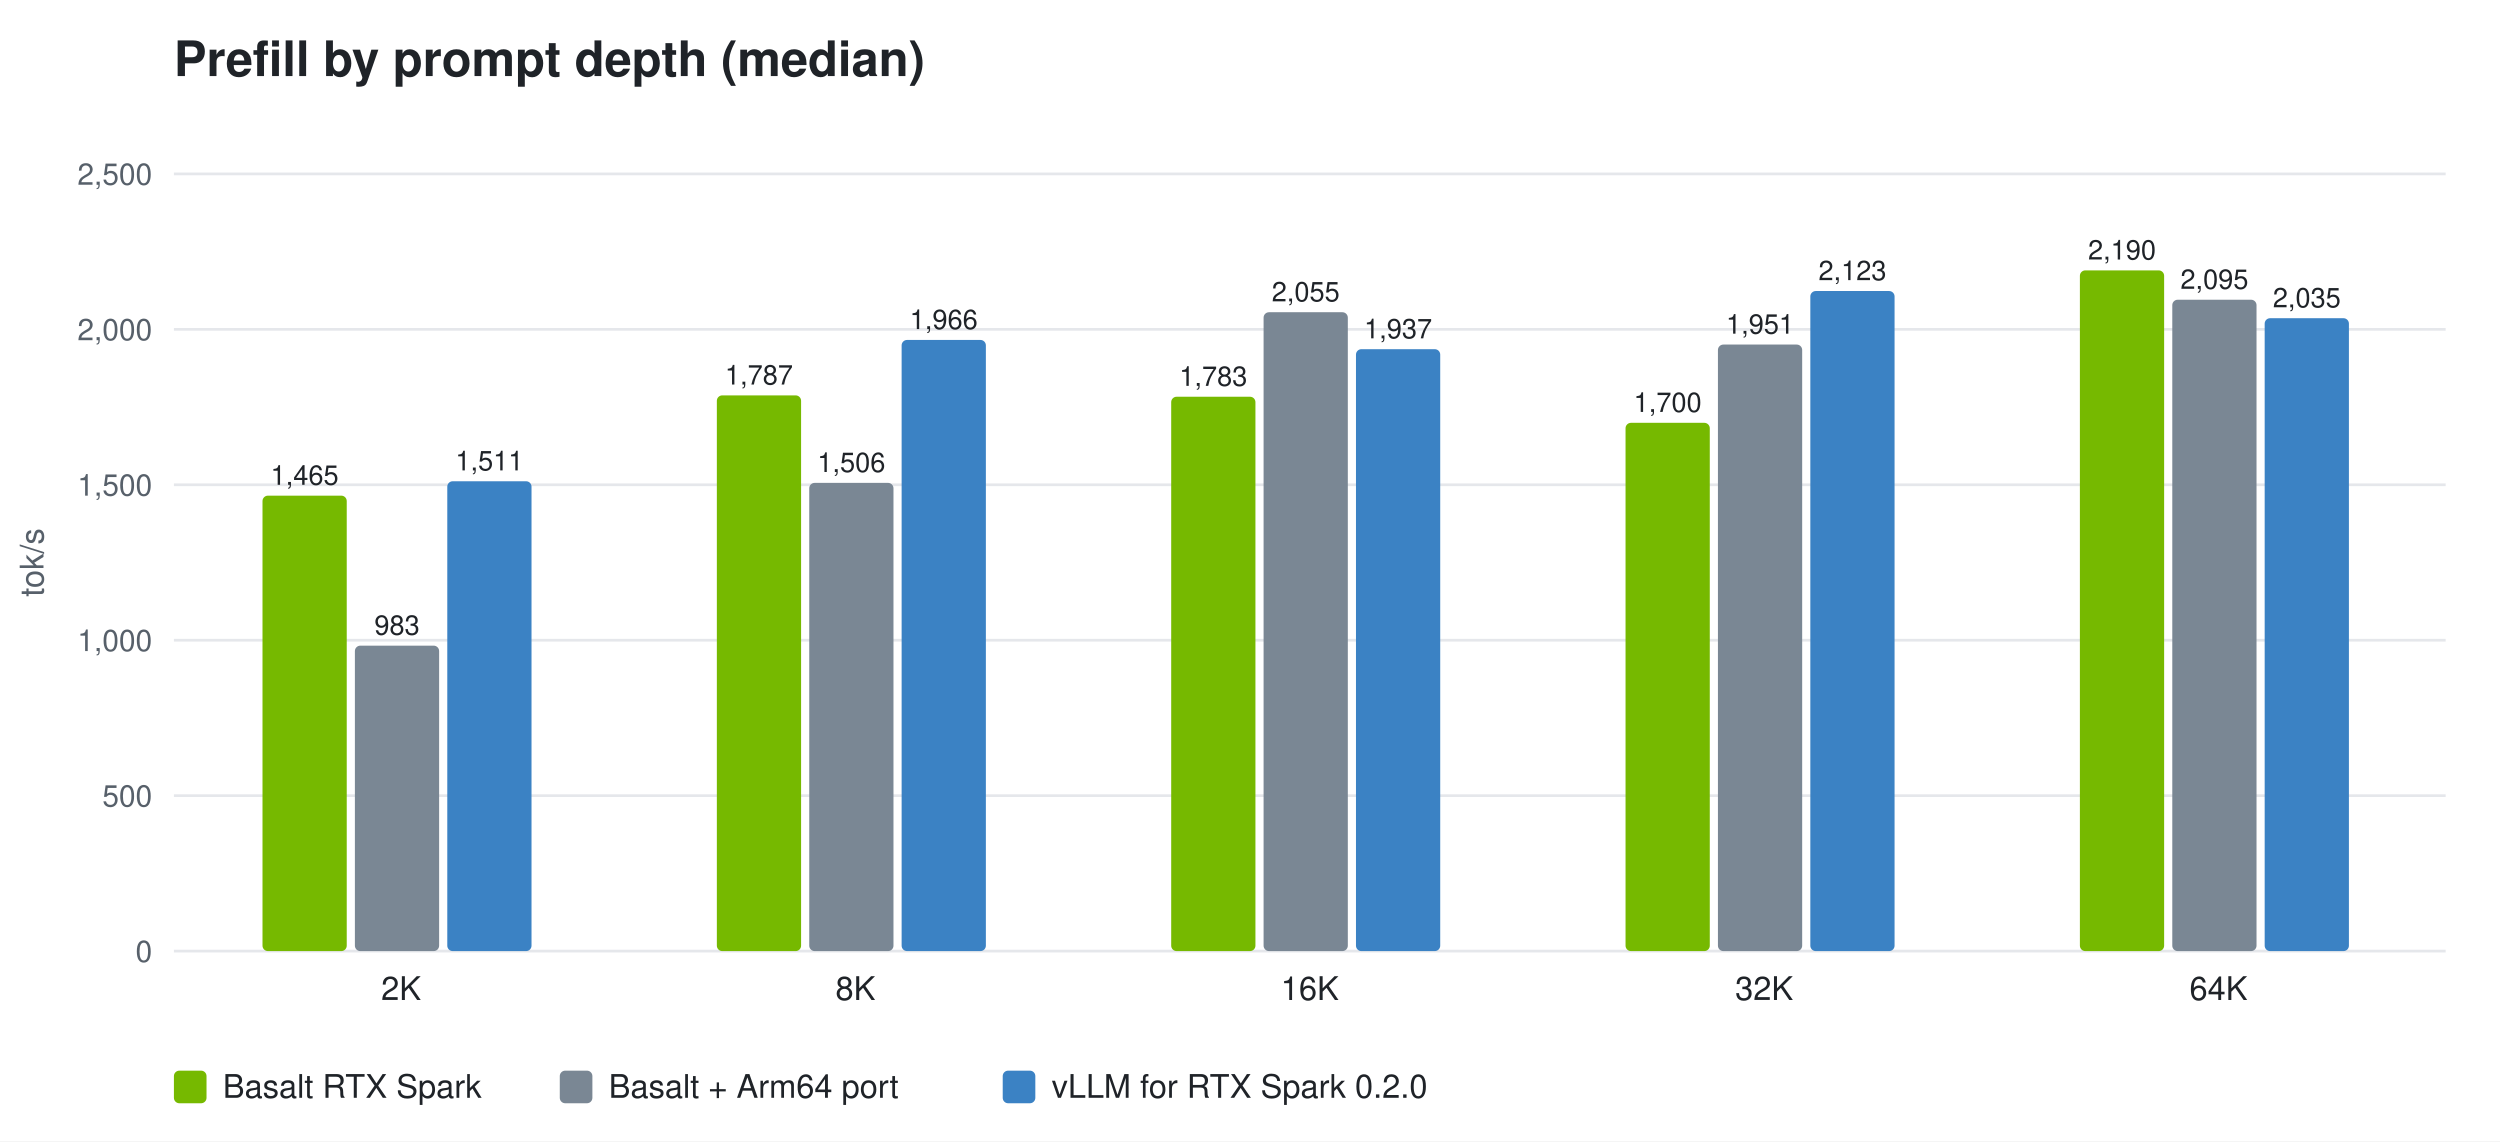
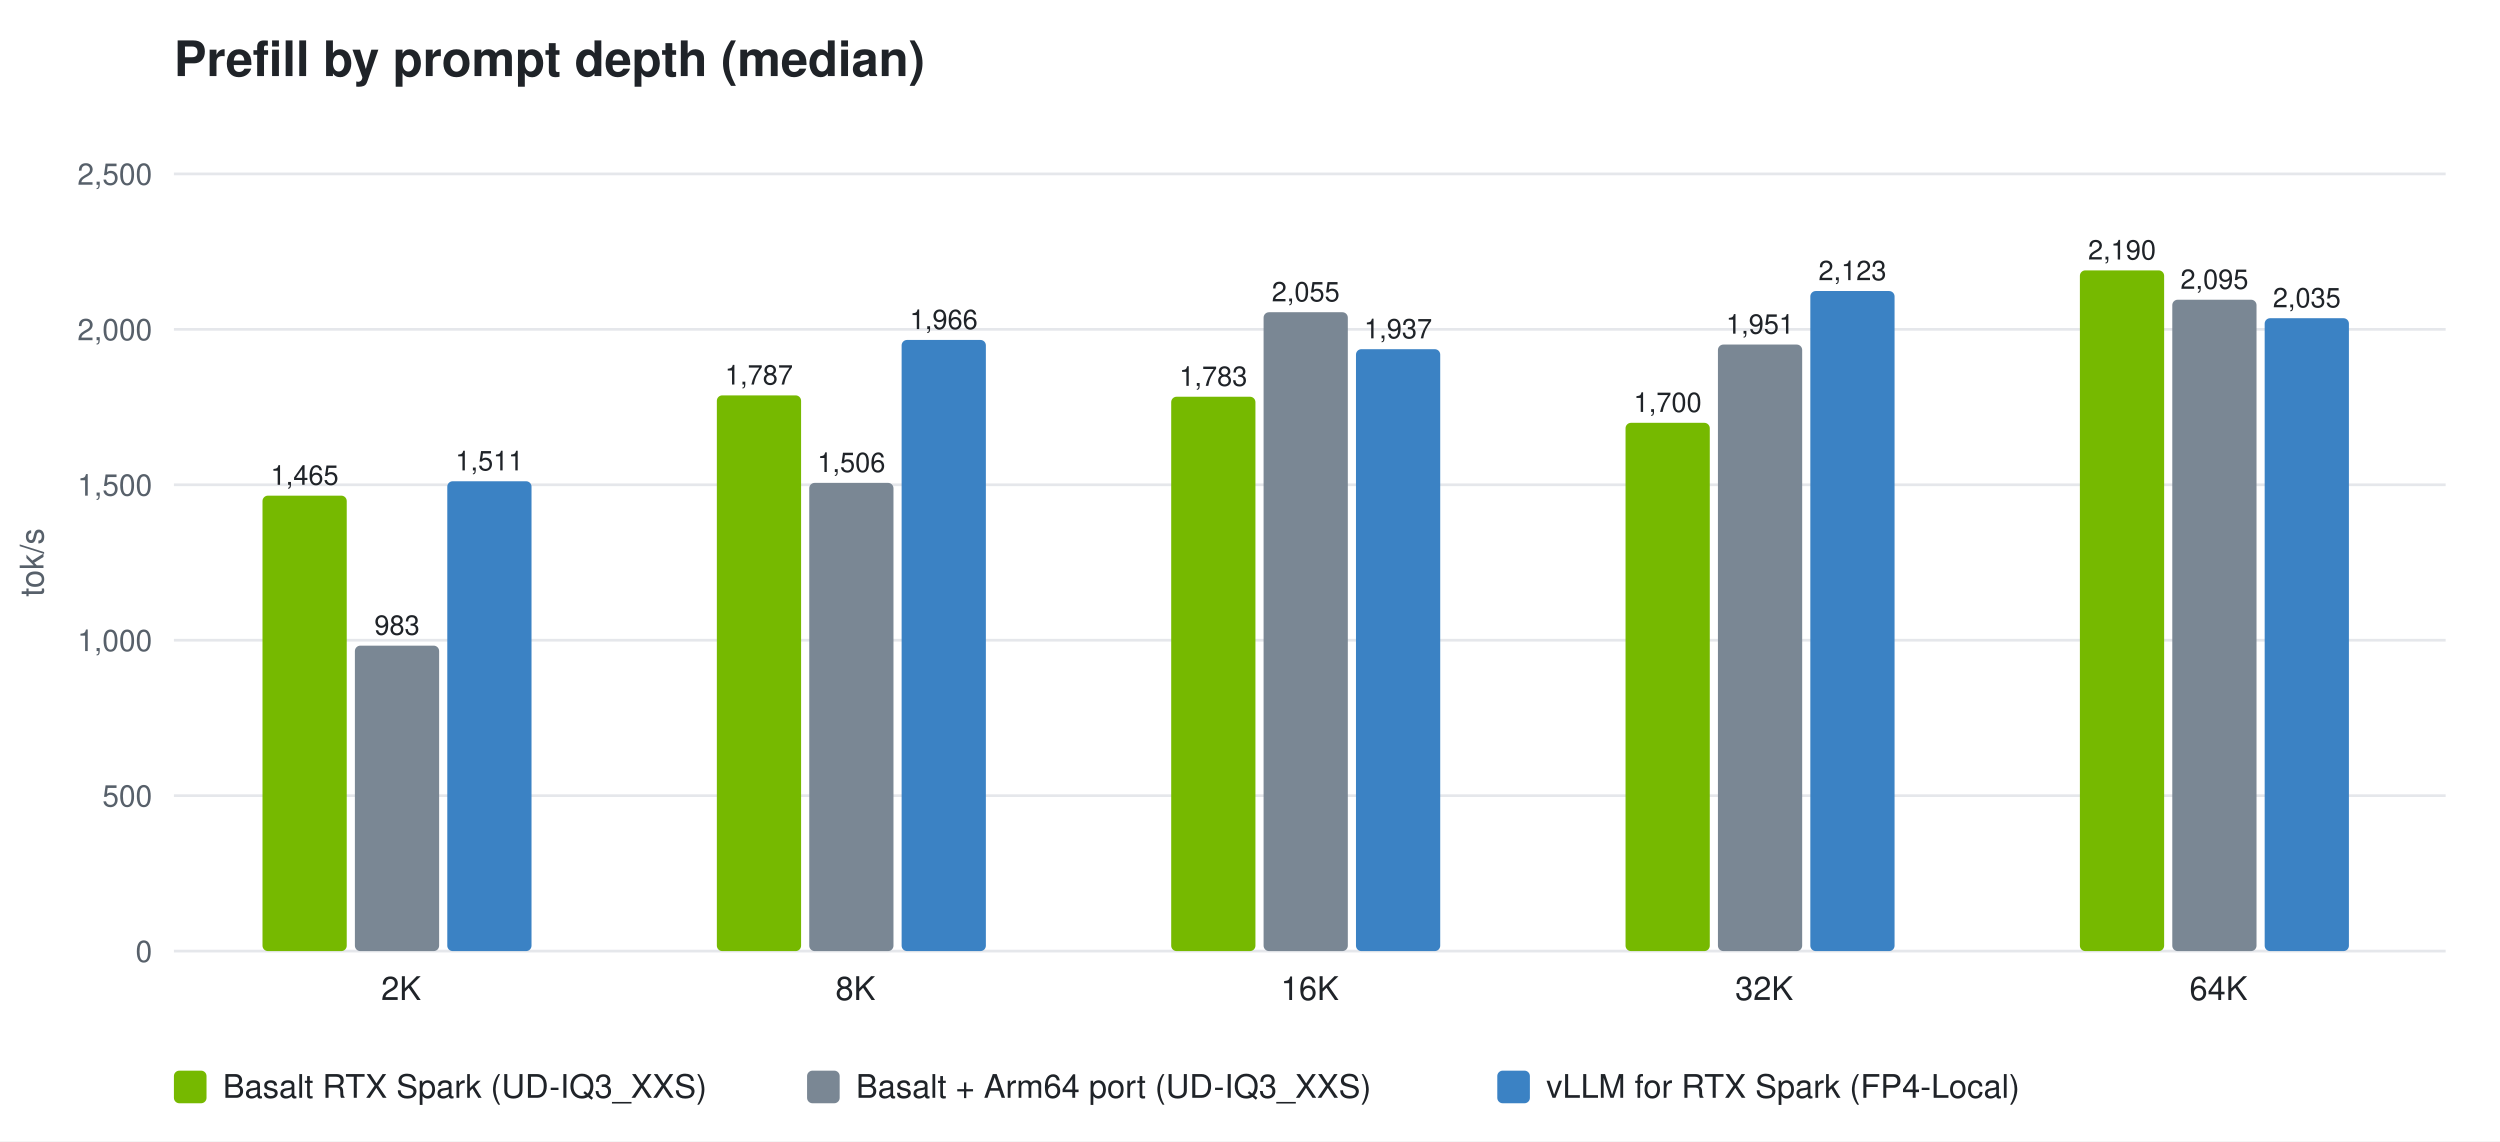
<svg xmlns="http://www.w3.org/2000/svg" width="920" height="420" viewBox="0 0 920 420" font-family="Segoe UI, Helvetica, Arial, sans-serif">
  <rect width="920" height="420" fill="#ffffff" />
  <text x="64" y="28" font-size="18" font-weight="600" fill="#1f2328">Prefill by prompt depth (median)</text>
  <line x1="64" y1="350.0" x2="900" y2="350.0" stroke="#e5e7eb" />
  <text x="56" y="354.0" font-size="11" text-anchor="end" fill="#57606a">0</text>
  <line x1="64" y1="292.8" x2="900" y2="292.8" stroke="#e5e7eb" />
  <text x="56" y="296.8" font-size="11" text-anchor="end" fill="#57606a">500</text>
  <line x1="64" y1="235.6" x2="900" y2="235.6" stroke="#e5e7eb" />
  <text x="56" y="239.6" font-size="11" text-anchor="end" fill="#57606a">1,000</text>
  <line x1="64" y1="178.4" x2="900" y2="178.4" stroke="#e5e7eb" />
  <text x="56" y="182.4" font-size="11" text-anchor="end" fill="#57606a">1,500</text>
  <line x1="64" y1="121.2" x2="900" y2="121.2" stroke="#e5e7eb" />
  <text x="56" y="125.2" font-size="11" text-anchor="end" fill="#57606a">2,000</text>
  <line x1="64" y1="64.0" x2="900" y2="64.0" stroke="#e5e7eb" />
  <text x="56" y="68.0" font-size="11" text-anchor="end" fill="#57606a">2,500</text>
  <text x="16" y="207" font-size="12" fill="#57606a" transform="rotate(-90 16 207)" text-anchor="middle">tok/s</text>
  <rect x="96.6" y="182.4" width="31.0" height="167.6" rx="2" fill="#76B900" />
  <text x="112.1" y="178.4" font-size="10" text-anchor="middle" fill="#1f2328">1,465</text>
  <rect x="130.6" y="237.6" width="31.0" height="112.4" rx="2" fill="#7A8794" />
  <text x="146.1" y="233.6" font-size="10" text-anchor="middle" fill="#1f2328">983</text>
  <rect x="164.6" y="177.1" width="31.0" height="172.9" rx="2" fill="#3B82C4" />
  <text x="180.1" y="173.1" font-size="10" text-anchor="middle" fill="#1f2328">1,511</text>
  <text x="147.6" y="368" font-size="12" text-anchor="middle" fill="#1f2328">2K</text>
  <rect x="263.8" y="145.5" width="31.0" height="204.5" rx="2" fill="#76B900" />
  <text x="279.3" y="141.5" font-size="10" text-anchor="middle" fill="#1f2328">1,787</text>
  <rect x="297.8" y="177.7" width="31.0" height="172.3" rx="2" fill="#7A8794" />
  <text x="313.3" y="173.7" font-size="10" text-anchor="middle" fill="#1f2328">1,506</text>
  <rect x="331.8" y="125.1" width="31.0" height="224.9" rx="2" fill="#3B82C4" />
  <text x="347.3" y="121.1" font-size="10" text-anchor="middle" fill="#1f2328">1,966</text>
  <text x="314.8" y="368" font-size="12" text-anchor="middle" fill="#1f2328">8K</text>
  <rect x="431.0" y="146.0" width="31.0" height="204.0" rx="2" fill="#76B900" />
  <text x="446.5" y="142.0" font-size="10" text-anchor="middle" fill="#1f2328">1,783</text>
  <rect x="465.0" y="114.9" width="31.0" height="235.1" rx="2" fill="#7A8794" />
  <text x="480.5" y="110.9" font-size="10" text-anchor="middle" fill="#1f2328">2,055</text>
  <rect x="499.0" y="128.5" width="31.0" height="221.5" rx="2" fill="#3B82C4" />
  <text x="514.5" y="124.5" font-size="10" text-anchor="middle" fill="#1f2328">1,937</text>
  <text x="482.0" y="368" font-size="12" text-anchor="middle" fill="#1f2328">16K</text>
  <rect x="598.2" y="155.6" width="31.0" height="194.4" rx="2" fill="#76B900" />
  <text x="613.7" y="151.6" font-size="10" text-anchor="middle" fill="#1f2328">1,700</text>
  <rect x="632.2" y="126.8" width="31.0" height="223.2" rx="2" fill="#7A8794" />
  <text x="647.7" y="122.8" font-size="10" text-anchor="middle" fill="#1f2328">1,951</text>
  <rect x="666.2" y="107.1" width="31.0" height="242.9" rx="2" fill="#3B82C4" />
  <text x="681.7" y="103.1" font-size="10" text-anchor="middle" fill="#1f2328">2,123</text>
  <text x="649.2" y="368" font-size="12" text-anchor="middle" fill="#1f2328">32K</text>
  <rect x="765.4" y="99.5" width="31.0" height="250.5" rx="2" fill="#76B900" />
  <text x="780.9" y="95.5" font-size="10" text-anchor="middle" fill="#1f2328">2,190</text>
  <rect x="799.4" y="110.3" width="31.0" height="239.7" rx="2" fill="#7A8794" />
  <text x="814.9" y="106.3" font-size="10" text-anchor="middle" fill="#1f2328">2,095</text>
  <rect x="833.4" y="117.1" width="31.0" height="232.9" rx="2" fill="#3B82C4" />
  <text x="848.9" y="113.1" font-size="10" text-anchor="middle" fill="#1f2328">2,035</text>
  <text x="816.4" y="368" font-size="12" text-anchor="middle" fill="#1f2328">64K</text>
  <rect x="64" y="394" width="12" height="12" rx="2" fill="#76B900" />
-   <text x="82" y="404" font-size="12" fill="#1f2328">Basalt RTX Spark</text>
-   <rect x="206" y="394" width="12" height="12" rx="2" fill="#7A8794" />
-   <text x="224" y="404" font-size="12" fill="#1f2328">Basalt + Arm64 port</text>
-   <rect x="369" y="394" width="12" height="12" rx="2" fill="#3B82C4" />
-   <text x="387" y="404" font-size="12" fill="#1f2328">vLLM for RTX Spark 0.2.0</text>
+   <text x="82" y="404" font-size="12" fill="#1f2328">Basalt RTX Spark (UD-IQ3_XXS)</text>
+   <rect x="297" y="394" width="12" height="12" rx="2" fill="#7A8794" />
+   <text x="315" y="404" font-size="12" fill="#1f2328">Basalt + Arm64 port (UD-IQ3_XXS)</text>
+   <rect x="551" y="394" width="12" height="12" rx="2" fill="#3B82C4" />
+   <text x="569" y="404" font-size="12" fill="#1f2328">vLLM for RTX Spark (FP4-Local)</text>
</svg>
